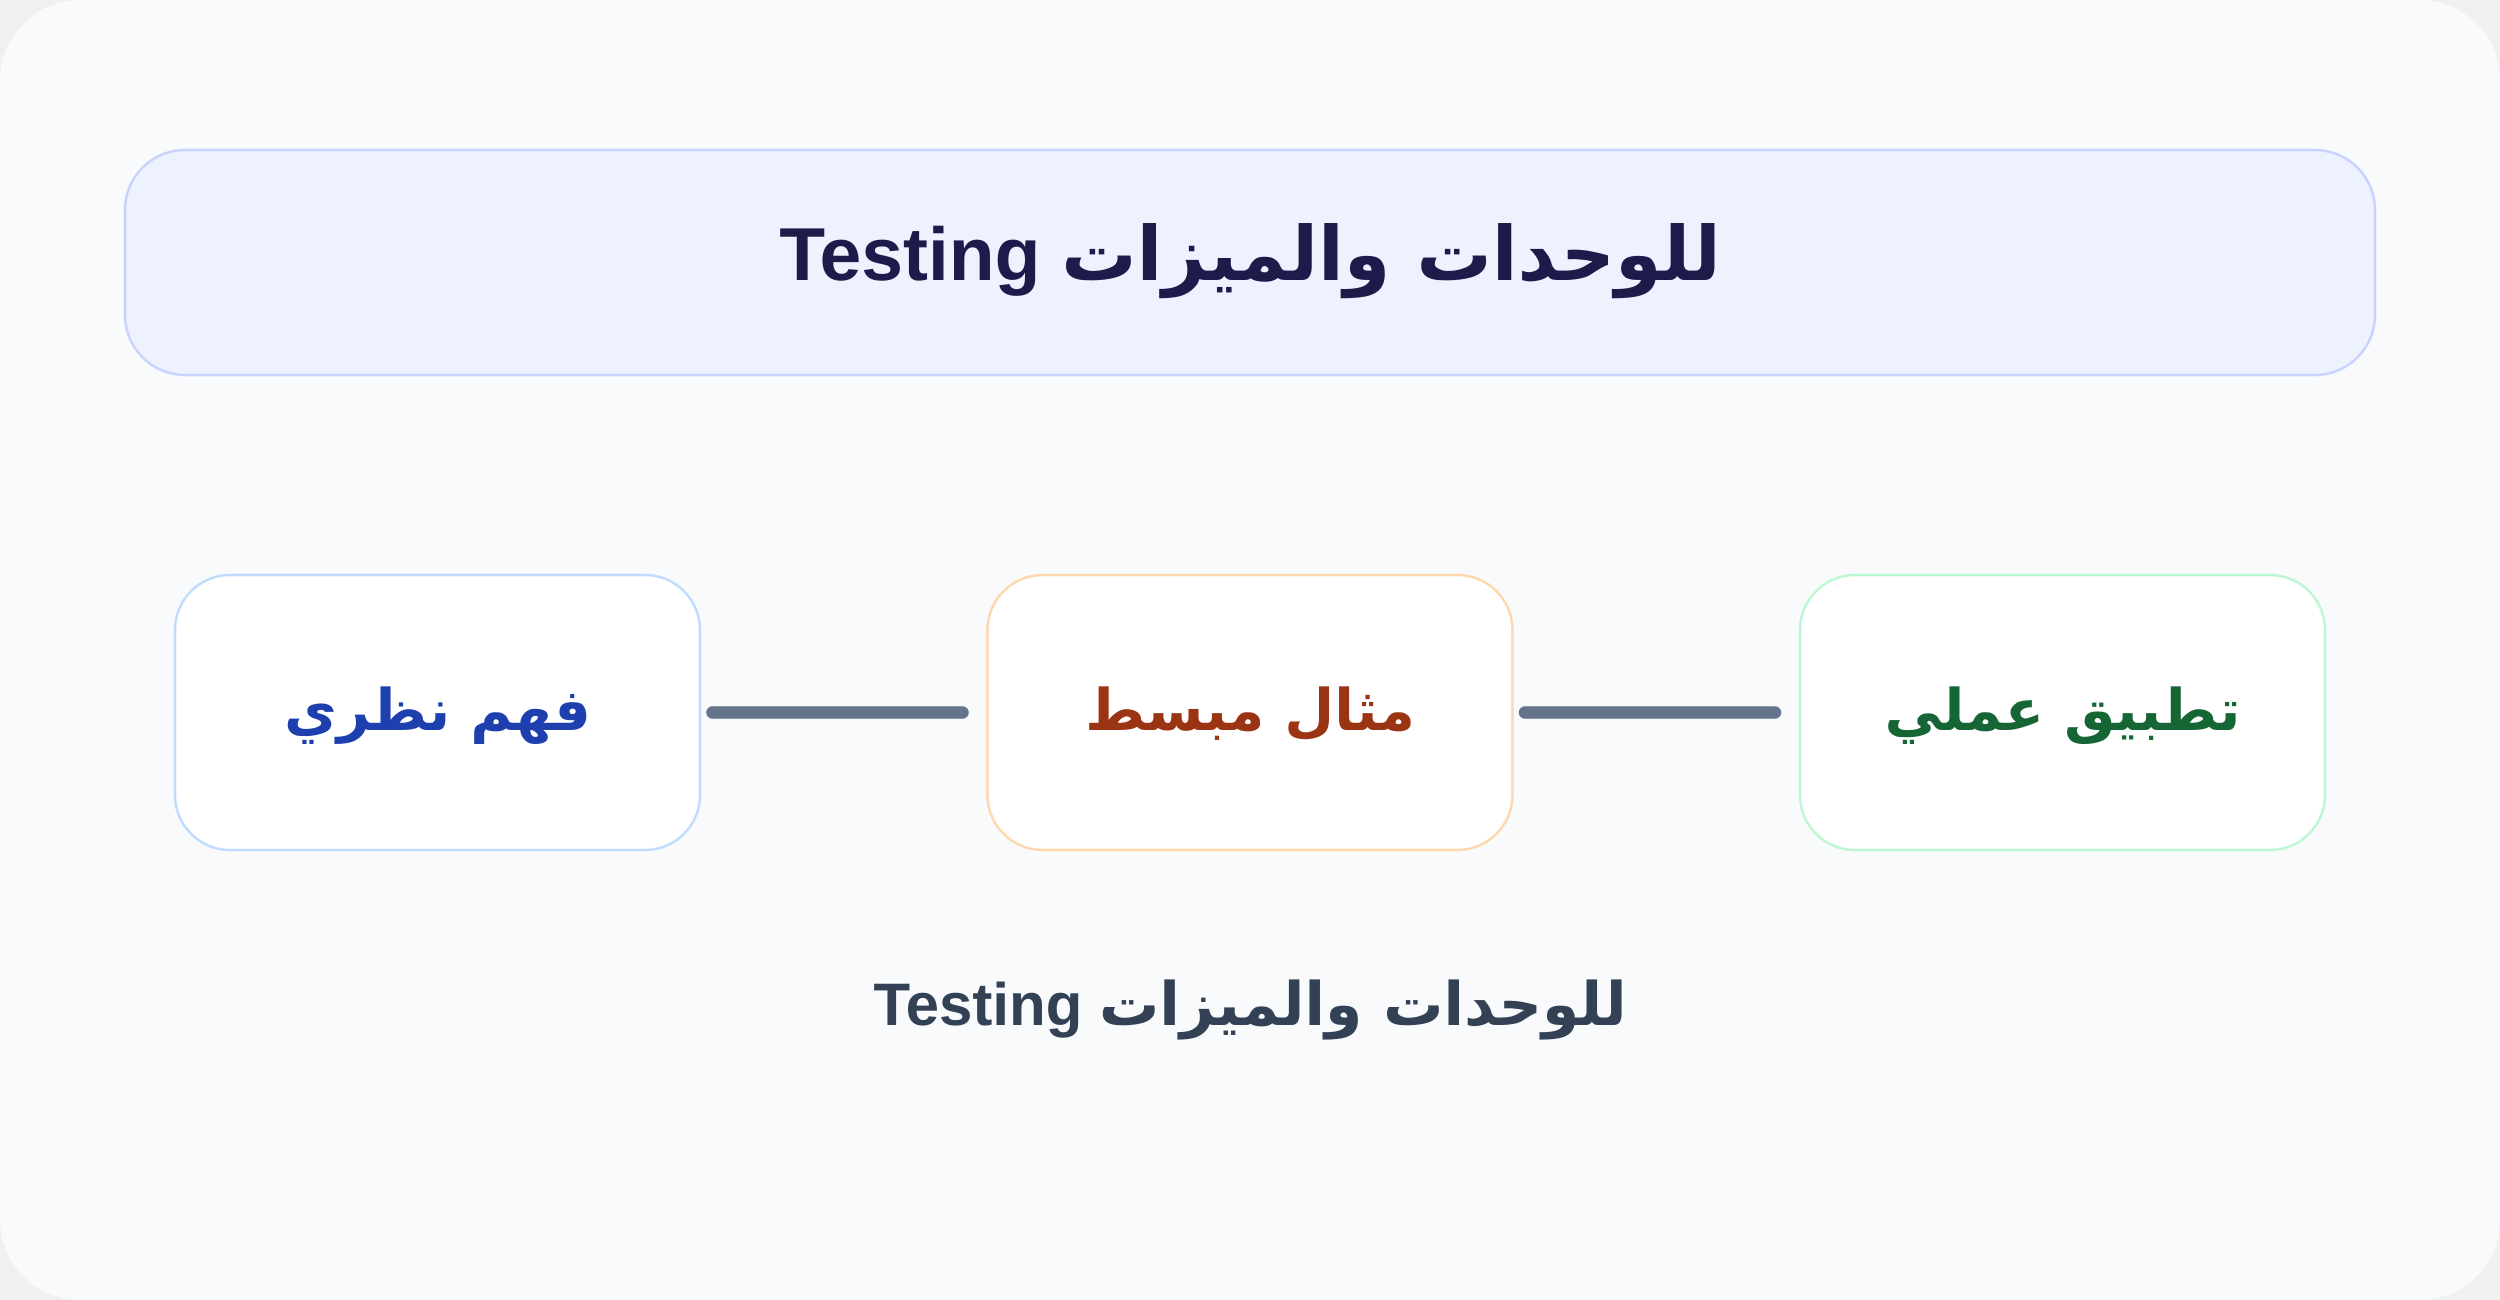
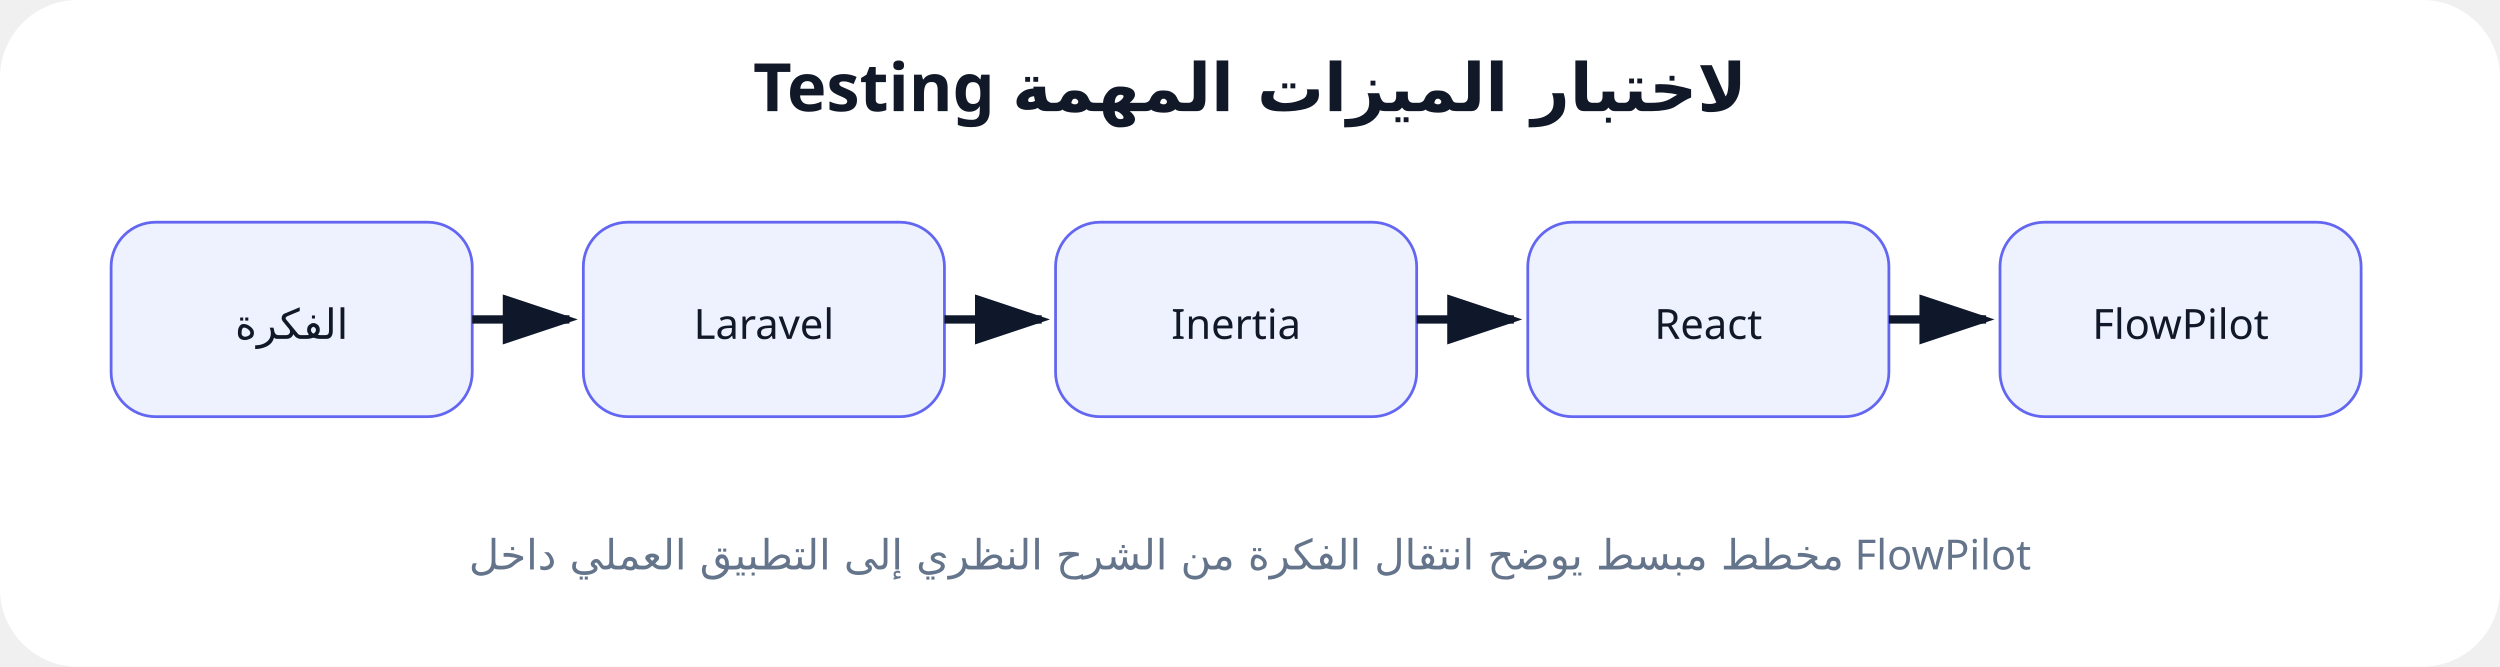
- <svg xmlns="http://www.w3.org/2000/svg" width="1000" height="520" viewBox="0 0 1000 520">
-   <rect width="1000" height="520" rx="32" fill="#f8fafc" />
-   <rect x="50" y="60" width="900" height="90" rx="24" fill="#eef2ff" stroke="#c7d2fe" />
-   <text x="500" y="112" text-anchor="middle" font-size="30" font-weight="900" fill="#1e1b4b" font-family="Arial">Testing للوحدات والميزات</text>
-   <g font-family="Arial" font-size="23" font-weight="800">
-     <rect x="70" y="230" width="210" height="110" rx="22" fill="#fff" stroke="#bfdbfe" />
-     <text x="175" y="292" text-anchor="middle" fill="#1e40af">فهم نظري</text>
-     <rect x="395" y="230" width="210" height="110" rx="22" fill="#fff" stroke="#fed7aa" />
-     <text x="500" y="292" text-anchor="middle" fill="#9a3412">مثال مبسط</text>
-     <rect x="720" y="230" width="210" height="110" rx="22" fill="#fff" stroke="#bbf7d0" />
-     <text x="825" y="292" text-anchor="middle" fill="#166534">تطبيق عملي</text>
-   </g>
-   <path d="M285 285 H385" stroke="#64748b" stroke-width="5" stroke-linecap="round" />
-   <path d="M610 285 H710" stroke="#64748b" stroke-width="5" stroke-linecap="round" />
-   <text x="500" y="410" text-anchor="middle" font-size="24" font-weight="800" fill="#334155" font-family="Arial">Testing للوحدات والميزات</text>
+ <svg xmlns="http://www.w3.org/2000/svg" width="900" height="240" viewBox="0 0 900 240">
+   <defs>
+     <marker id="a" markerWidth="10" markerHeight="10" refX="8" refY="3" orient="auto">
+       <path d="M0,0 L0,6 L9,3 z" fill="#0f172a" />
+     </marker>
+   </defs>
+   <rect width="900" height="240" rx="28" fill="#ffffff" />
+   <text x="450" y="40" text-anchor="middle" font-size="24" font-weight="700" font-family="Tahoma" fill="#111827">Testing لاختبار الميزات المهمة</text>
+   <rect x="40" y="80" width="130" height="70" rx="16" fill="#eef2ff" stroke="#6366f1" />
+   <text x="105" y="122" text-anchor="middle" font-size="15" font-family="Tahoma" fill="#111827">الفكرة</text>
+   <rect x="210" y="80" width="130" height="70" rx="16" fill="#eef2ff" stroke="#6366f1" />
+   <text x="275" y="122" text-anchor="middle" font-size="15" font-family="Tahoma" fill="#111827">Laravel</text>
+   <rect x="380" y="80" width="130" height="70" rx="16" fill="#eef2ff" stroke="#6366f1" />
+   <text x="445" y="122" text-anchor="middle" font-size="15" font-family="Tahoma" fill="#111827">Inertia</text>
+   <rect x="550" y="80" width="130" height="70" rx="16" fill="#eef2ff" stroke="#6366f1" />
+   <text x="615" y="122" text-anchor="middle" font-size="15" font-family="Tahoma" fill="#111827">React</text>
+   <rect x="720" y="80" width="130" height="70" rx="16" fill="#eef2ff" stroke="#6366f1" />
+   <text x="785" y="122" text-anchor="middle" font-size="15" font-family="Tahoma" fill="#111827">FlowPilot</text>
+   <path d="M 170 115 L 205 115" stroke="#0f172a" stroke-width="3" marker-end="url(#a)" />
+   <path d="M 340 115 L 375 115" stroke="#0f172a" stroke-width="3" marker-end="url(#a)" />
+   <path d="M 510 115 L 545 115" stroke="#0f172a" stroke-width="3" marker-end="url(#a)" />
+   <path d="M 680 115 L 715 115" stroke="#0f172a" stroke-width="3" marker-end="url(#a)" />
+   <text x="450" y="205" text-anchor="middle" font-size="15" font-family="Tahoma" fill="#64748b">مخطط مبسط يوضح انتقال الفكرة من الشرح النظري إلى التطبيق العملي داخل FlowPilot</text>
</svg>
